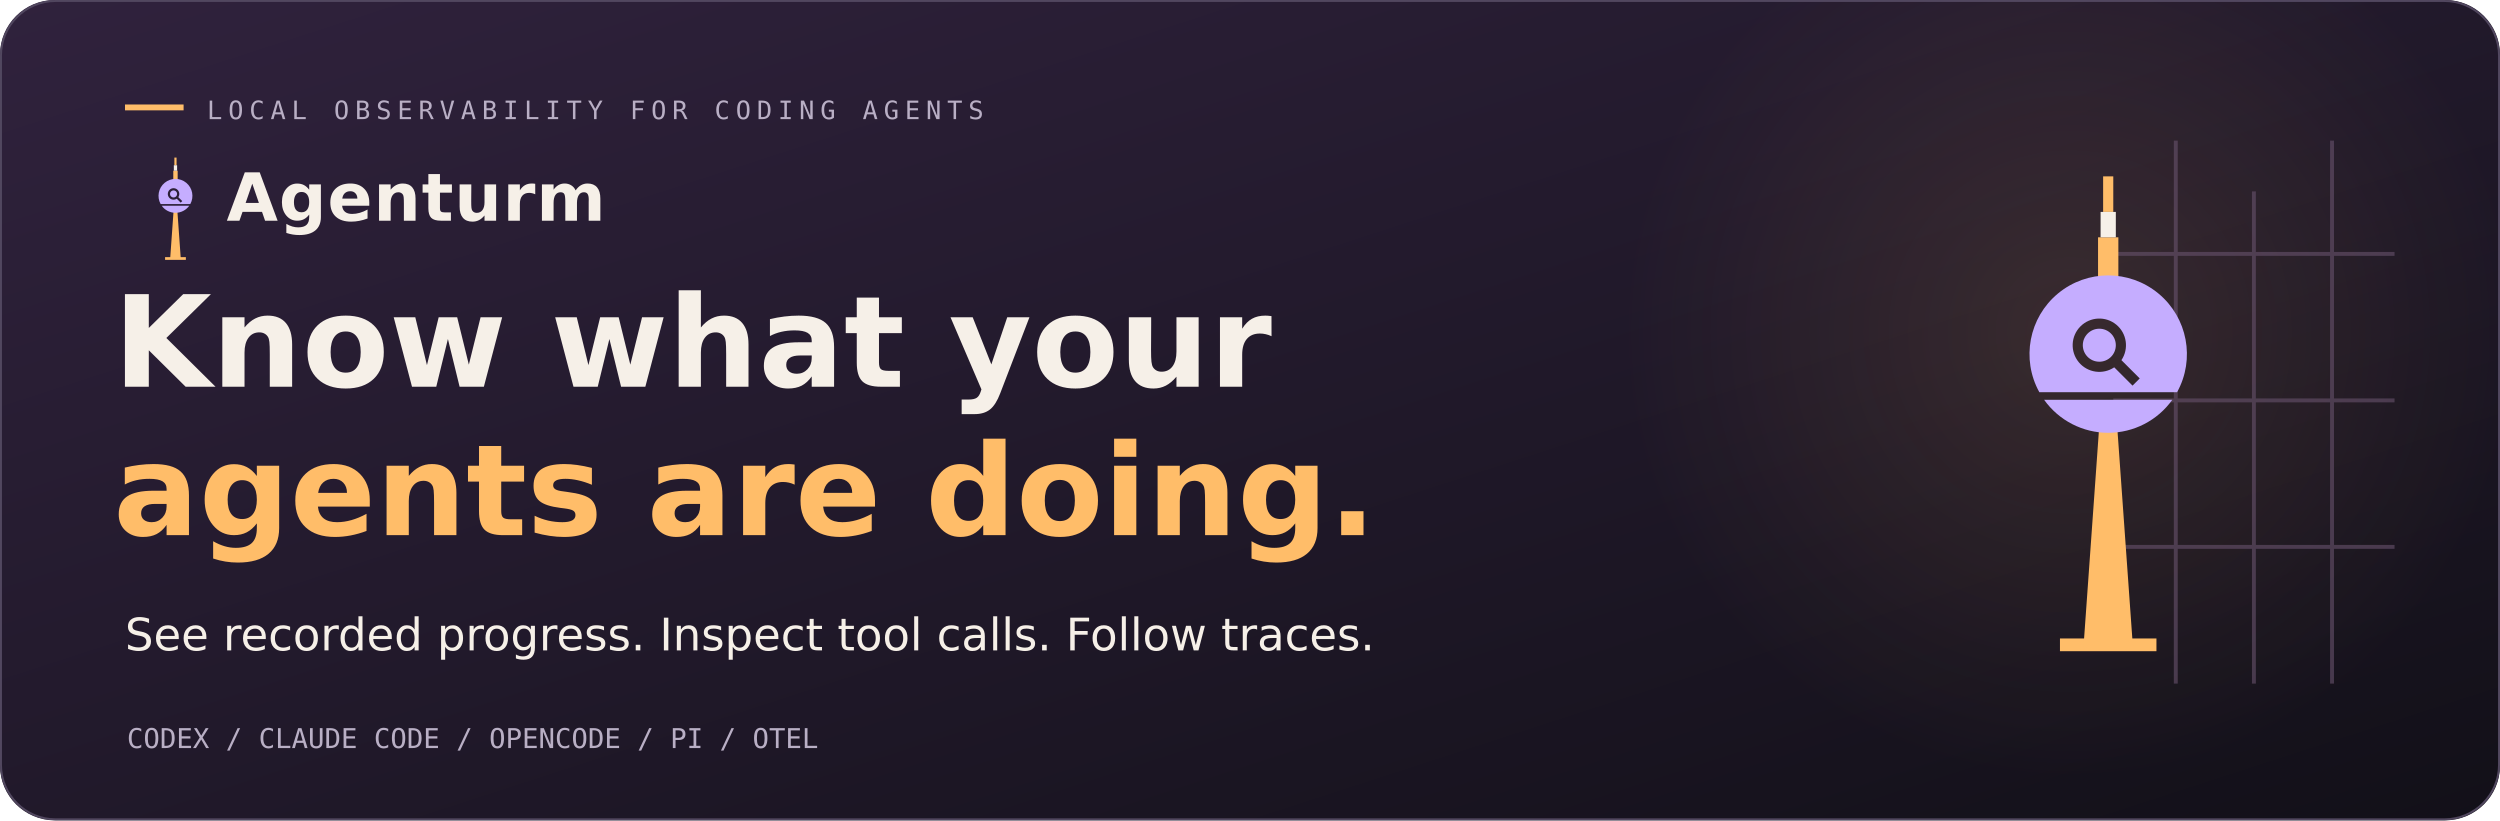
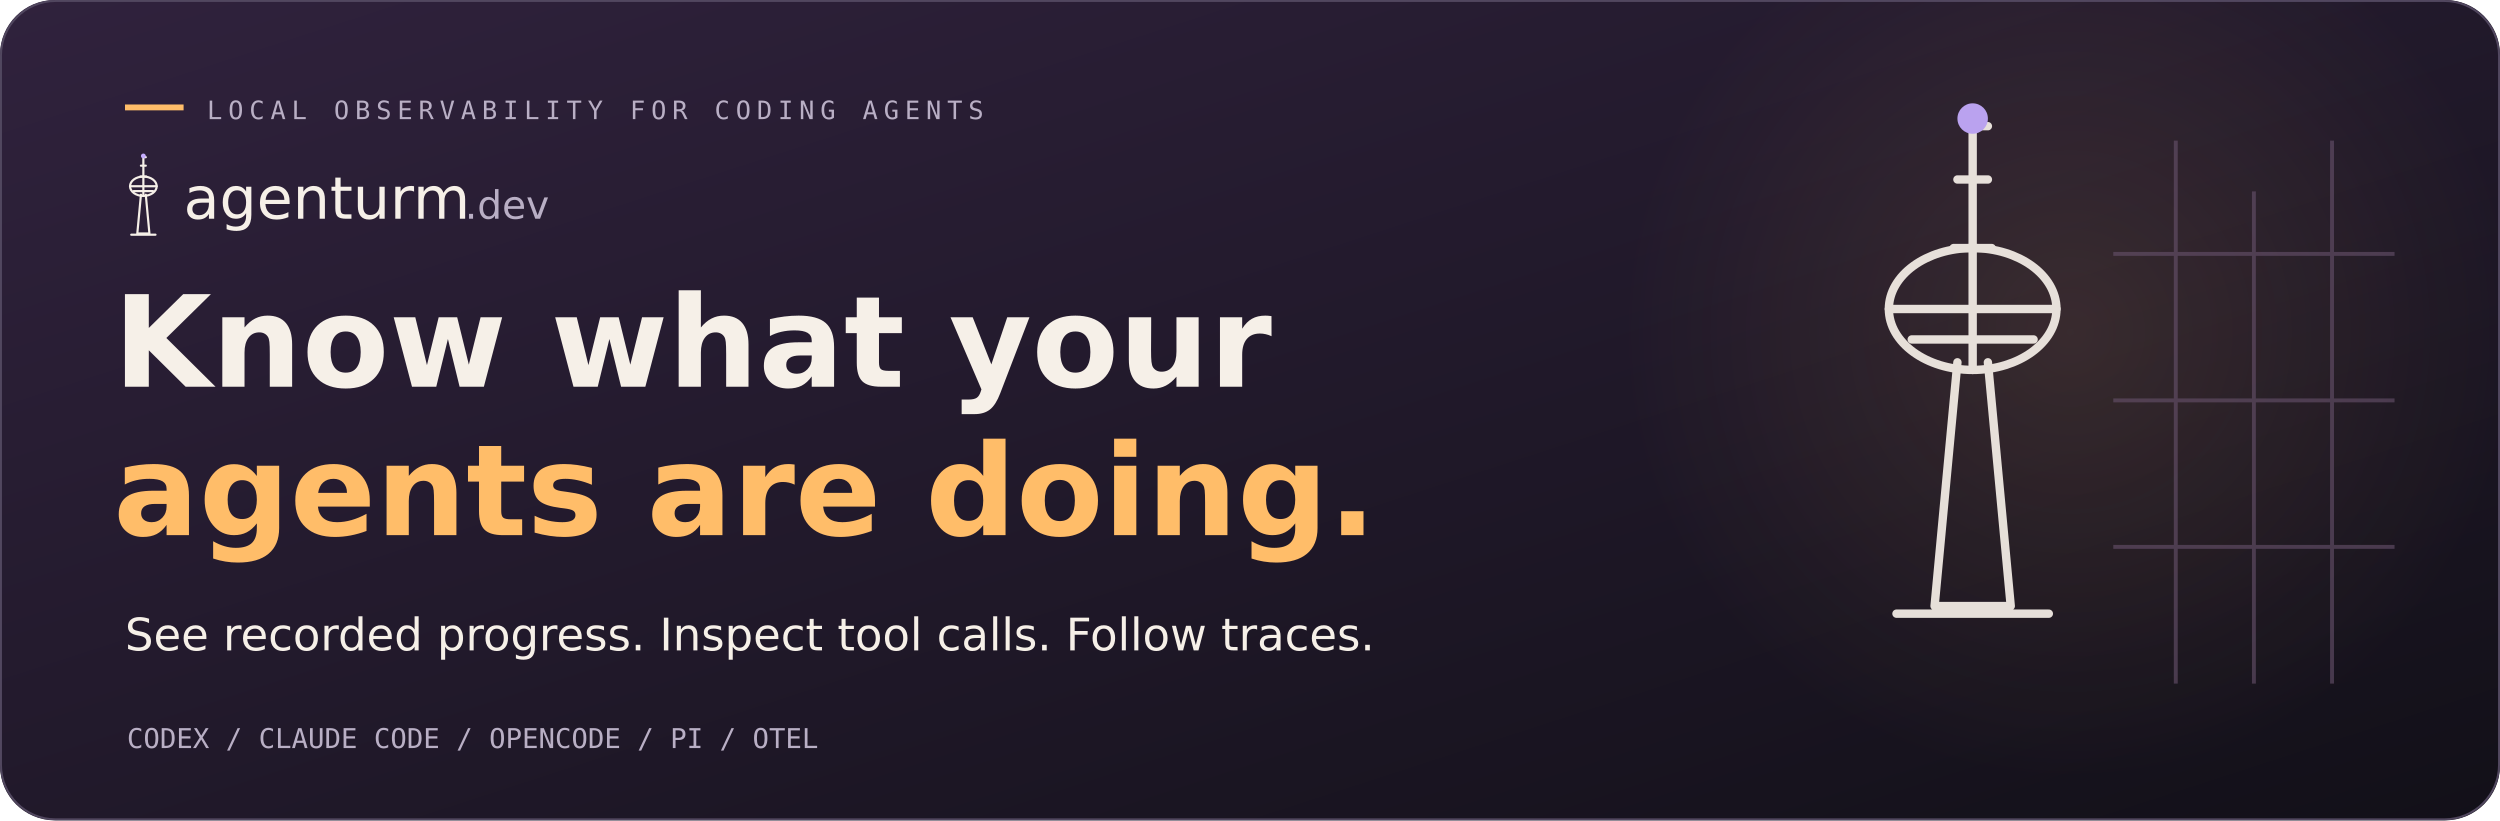
<svg xmlns="http://www.w3.org/2000/svg" width="1280" height="420" viewBox="0 0 1280 420" role="img" aria-labelledby="title desc">
  <defs>
    <linearGradient id="sky" x2="1" y2="1">
      <stop stop-color="#30223d" />
      <stop offset="1" stop-color="#121018" />
    </linearGradient>
    <radialGradient id="dawn">
      <stop stop-color="#ffbd69" stop-opacity=".12" />
      <stop offset="1" stop-color="#ffbd69" stop-opacity="0" />
    </radialGradient>
  </defs>
  <rect width="1280" height="420" rx="28" fill="url(#sky)" />
  <circle cx="1060" cy="170" r="230" fill="url(#dawn)" />
  <path d="M1114 72V350M1154 98V350M1194 72V350M1082 130h144M1082 205h144M1082 280h144" fill="none" stroke="#67516d" stroke-width="2" opacity=".6" />
  <path d="M64 55h30" stroke="#ffbd69" stroke-width="3" />
  <text x="106" y="61" fill="#b9afc5" font-family="DejaVu Sans Mono,monospace" font-size="13" letter-spacing="3">LOCAL OBSERVABILITY FOR CODING AGENTS</text>
-   <g transform="translate(54 72) scale(.14)">
-     <path d="M252 62h8v28h-8Z M248 110h16v34h-16Z" fill="#ffbd69" />
-     <path d="M250 90h12v20h-12Z" fill="#f6f0e8" />
-     <path d="M249 258h14l12 168h-38Z M218 426h76v10h-76Z" fill="#ffbd69" />
-     <path fill="#c5adff" fill-rule="evenodd" d="M201.741 232a62 62 0 1 1 108.518 0Z M205.522 238h100.956a62 62 0 0 1-100.956 0Z M266.41 206.75l14.42 14.42-5.66 5.66-14.42-14.42a21 21 0 1 1 5.66-5.66Z M262 195a13 13 0 1 0-26 0 13 13 0 1 0 26 0Z" />
+   <g transform="translate(61 78) scale(.62)" fill="none" stroke="#f6f0e8" stroke-width="1.8" stroke-linecap="round" stroke-linejoin="round">
+     <path d="M20 3v17M17.5 20h5M18 35l-3 32h10l-3-32M10 68h20M20 4h2M18 11h4" />
+     <ellipse cx="20" cy="28" rx="11" ry="8" />
+     <path d="M9 28h22M12 32h16M20 20v16" />
+     <circle cx="20" cy="3" r="2" fill="#c5adff" stroke="none" />
  </g>
-   <text x="116" y="113" fill="#f6f0e8" font-family="DejaVu Sans,Arial,sans-serif" font-weight="bold" font-size="34" letter-spacing=".5">Agenturm</text>
+   <text x="94" y="112" fill="#f6f0e8" font-family="DejaVu Sans,Arial,sans-serif" font-size="30" letter-spacing="0">agenturm</text>
+   <text x="238" y="112" fill="#b9afc5" font-family="DejaVu Sans,Arial,sans-serif" font-size="20">.dev</text>
  <text x="58" y="198" fill="#f6f0e8" font-family="DejaVu Sans,Arial,sans-serif" font-weight="bold" font-size="65" letter-spacing="0">Know what your</text>
  <text x="58" y="274" fill="#ffbd69" font-family="DejaVu Sans,Arial,sans-serif" font-weight="bold" font-size="65" letter-spacing="0">agents are doing.</text>
  <text x="64" y="333" fill="#f6f0e8" font-family="DejaVu Sans,Arial,sans-serif" font-size="23">See recorded progress. Inspect tool calls. Follow traces.</text>
  <text x="65" y="383" fill="#b9afc5" font-family="DejaVu Sans Mono,monospace" font-size="14">CODEX  /  CLAUDE CODE  /  OPENCODE  /  PI  /  OTEL</text>
-   <g transform="translate(913 50) scale(.65)">
-     <path d="M252 62h8v28h-8Z M248 110h16v34h-16Z" fill="#ffbd69" />
-     <path d="M250 90h12v20h-12Z" fill="#f6f0e8" />
-     <path d="M249 258h14l12 168h-38Z M218 426h76v10h-76Z" fill="#ffbd69" />
-     <path fill="#c5adff" fill-rule="evenodd" d="     M201.741 232a62 62 0 1 1 108.518 0Z     M205.522 238h100.956a62 62 0 0 1-100.956 0Z     M266.41 206.75l14.42 14.42-5.66 5.66-14.42-14.42a21 21 0 1 1 5.66-5.66Z     M262 195a13 13 0 1 0-26 0 13 13 0 1 0 26 0Z   " />
+   <g transform="translate(932 49) scale(3.9)" fill="none" stroke="#f6f0e8" stroke-width="1.1" stroke-linecap="round" stroke-linejoin="round" opacity=".92">
+     <path d="M20 3v17M17.5 20h5M18 35l-3 32h10l-3-32M10 68h20M20 4h2M18 11h4" />
+     <ellipse cx="20" cy="28" rx="11" ry="8" />
+     <path d="M9 28h22M12 32h16M20 20v16" />
+     <circle cx="20" cy="3" r="2" fill="#c5adff" stroke="none" />
  </g>
  <rect x=".5" y=".5" width="1279" height="419" rx="28" fill="none" stroke="#51475f" />
</svg>
